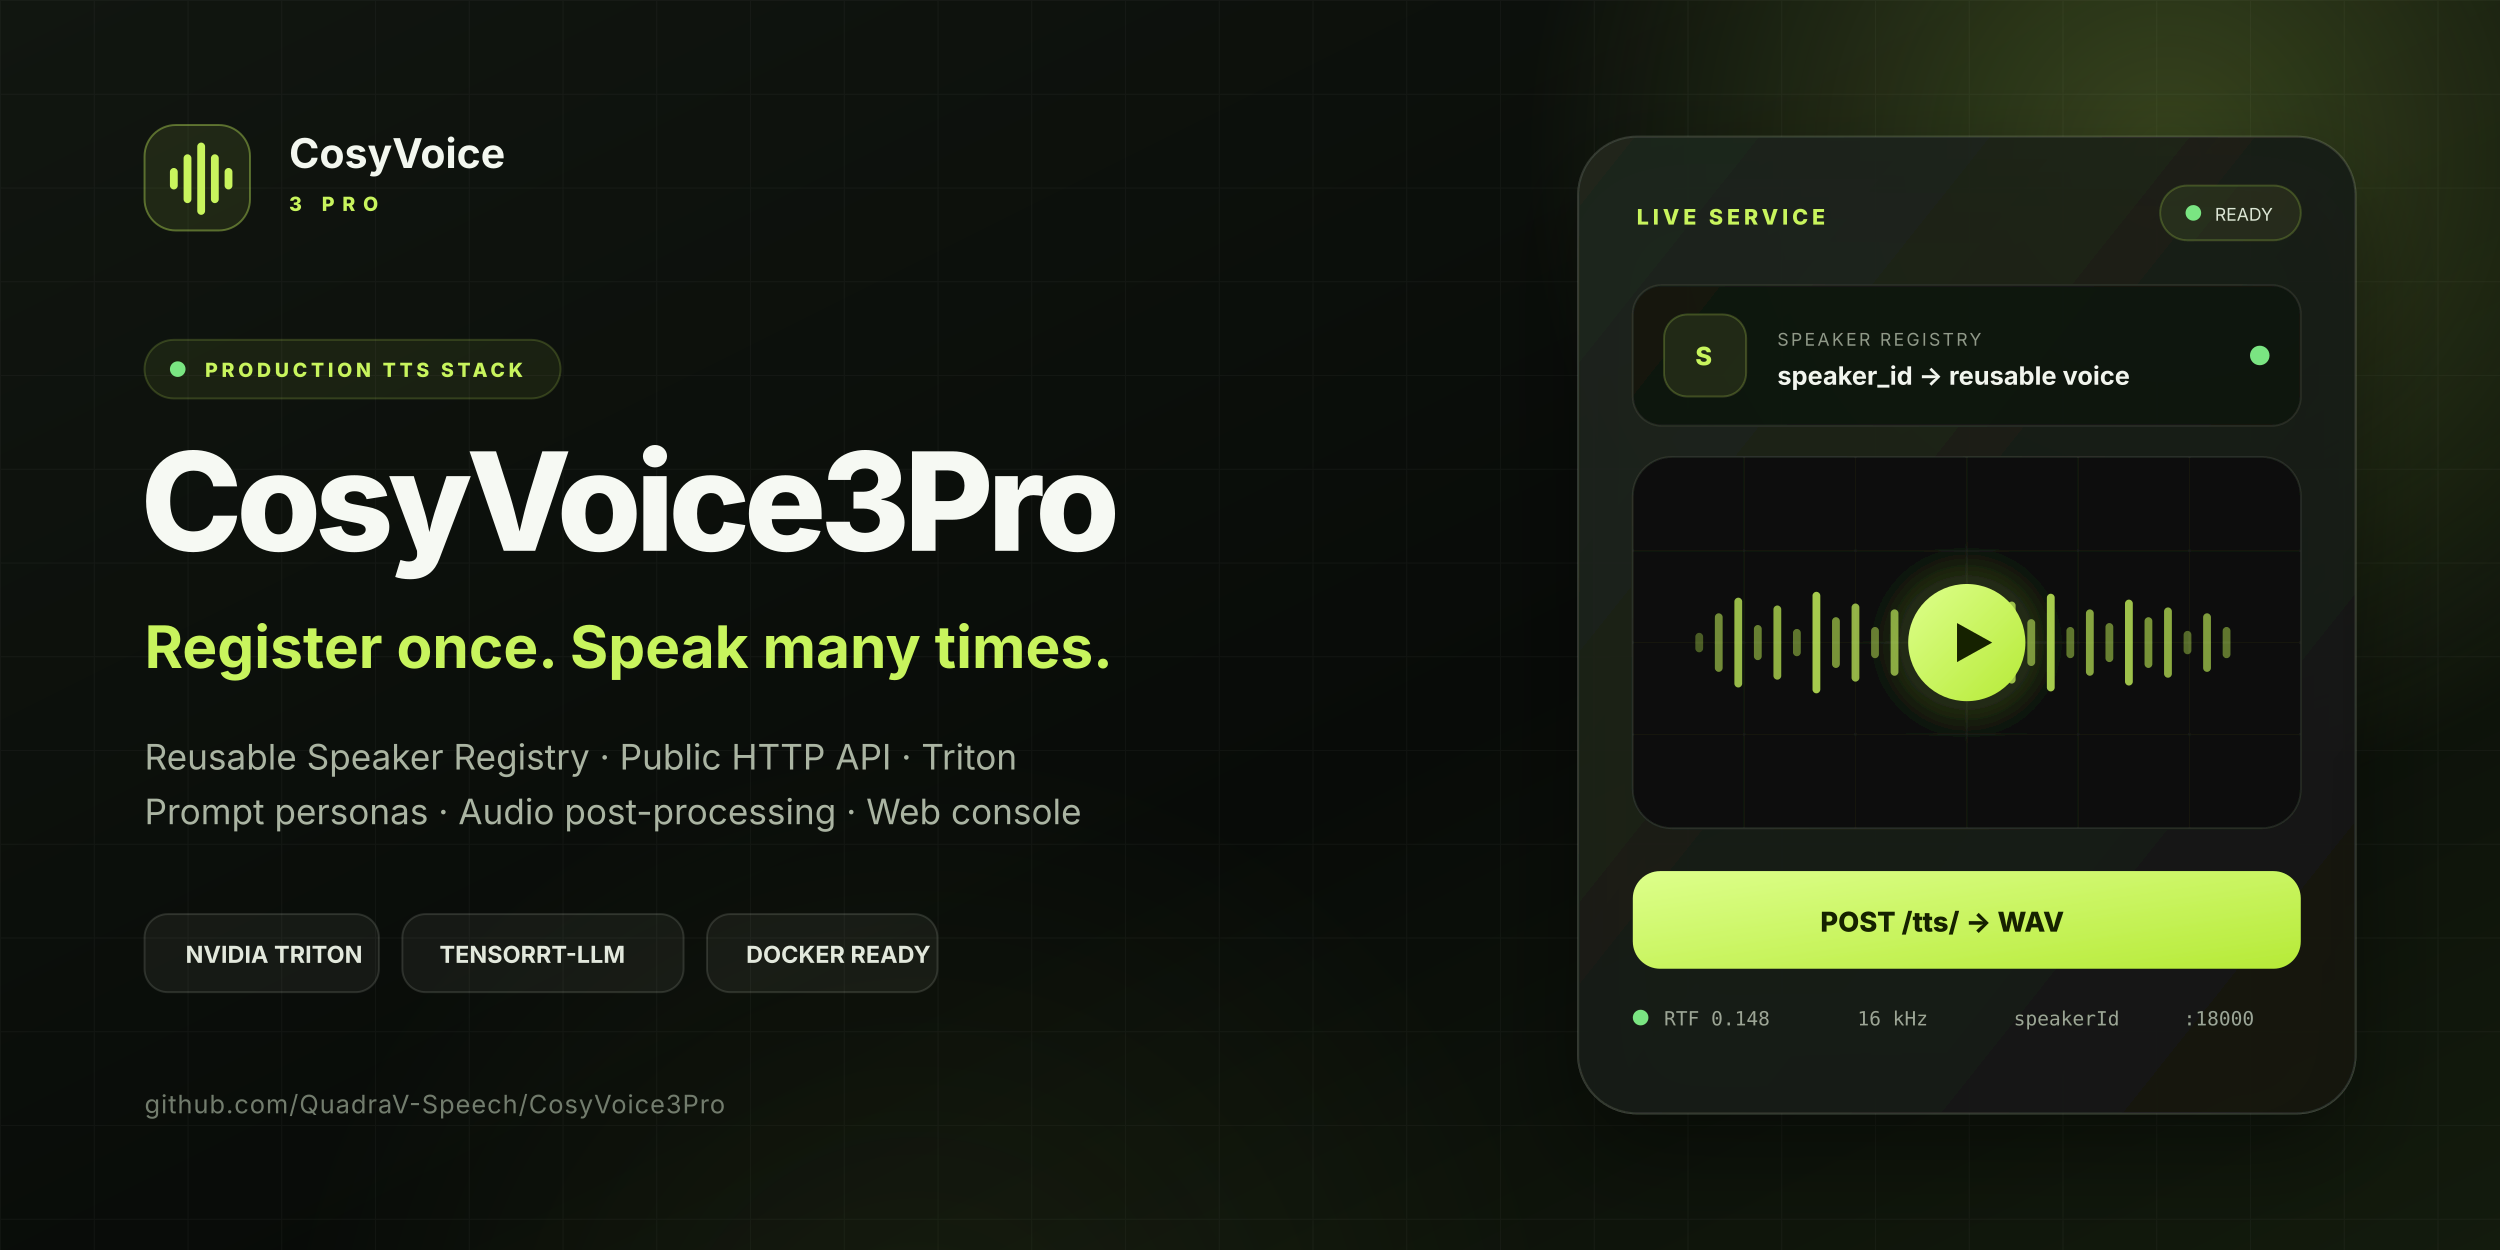
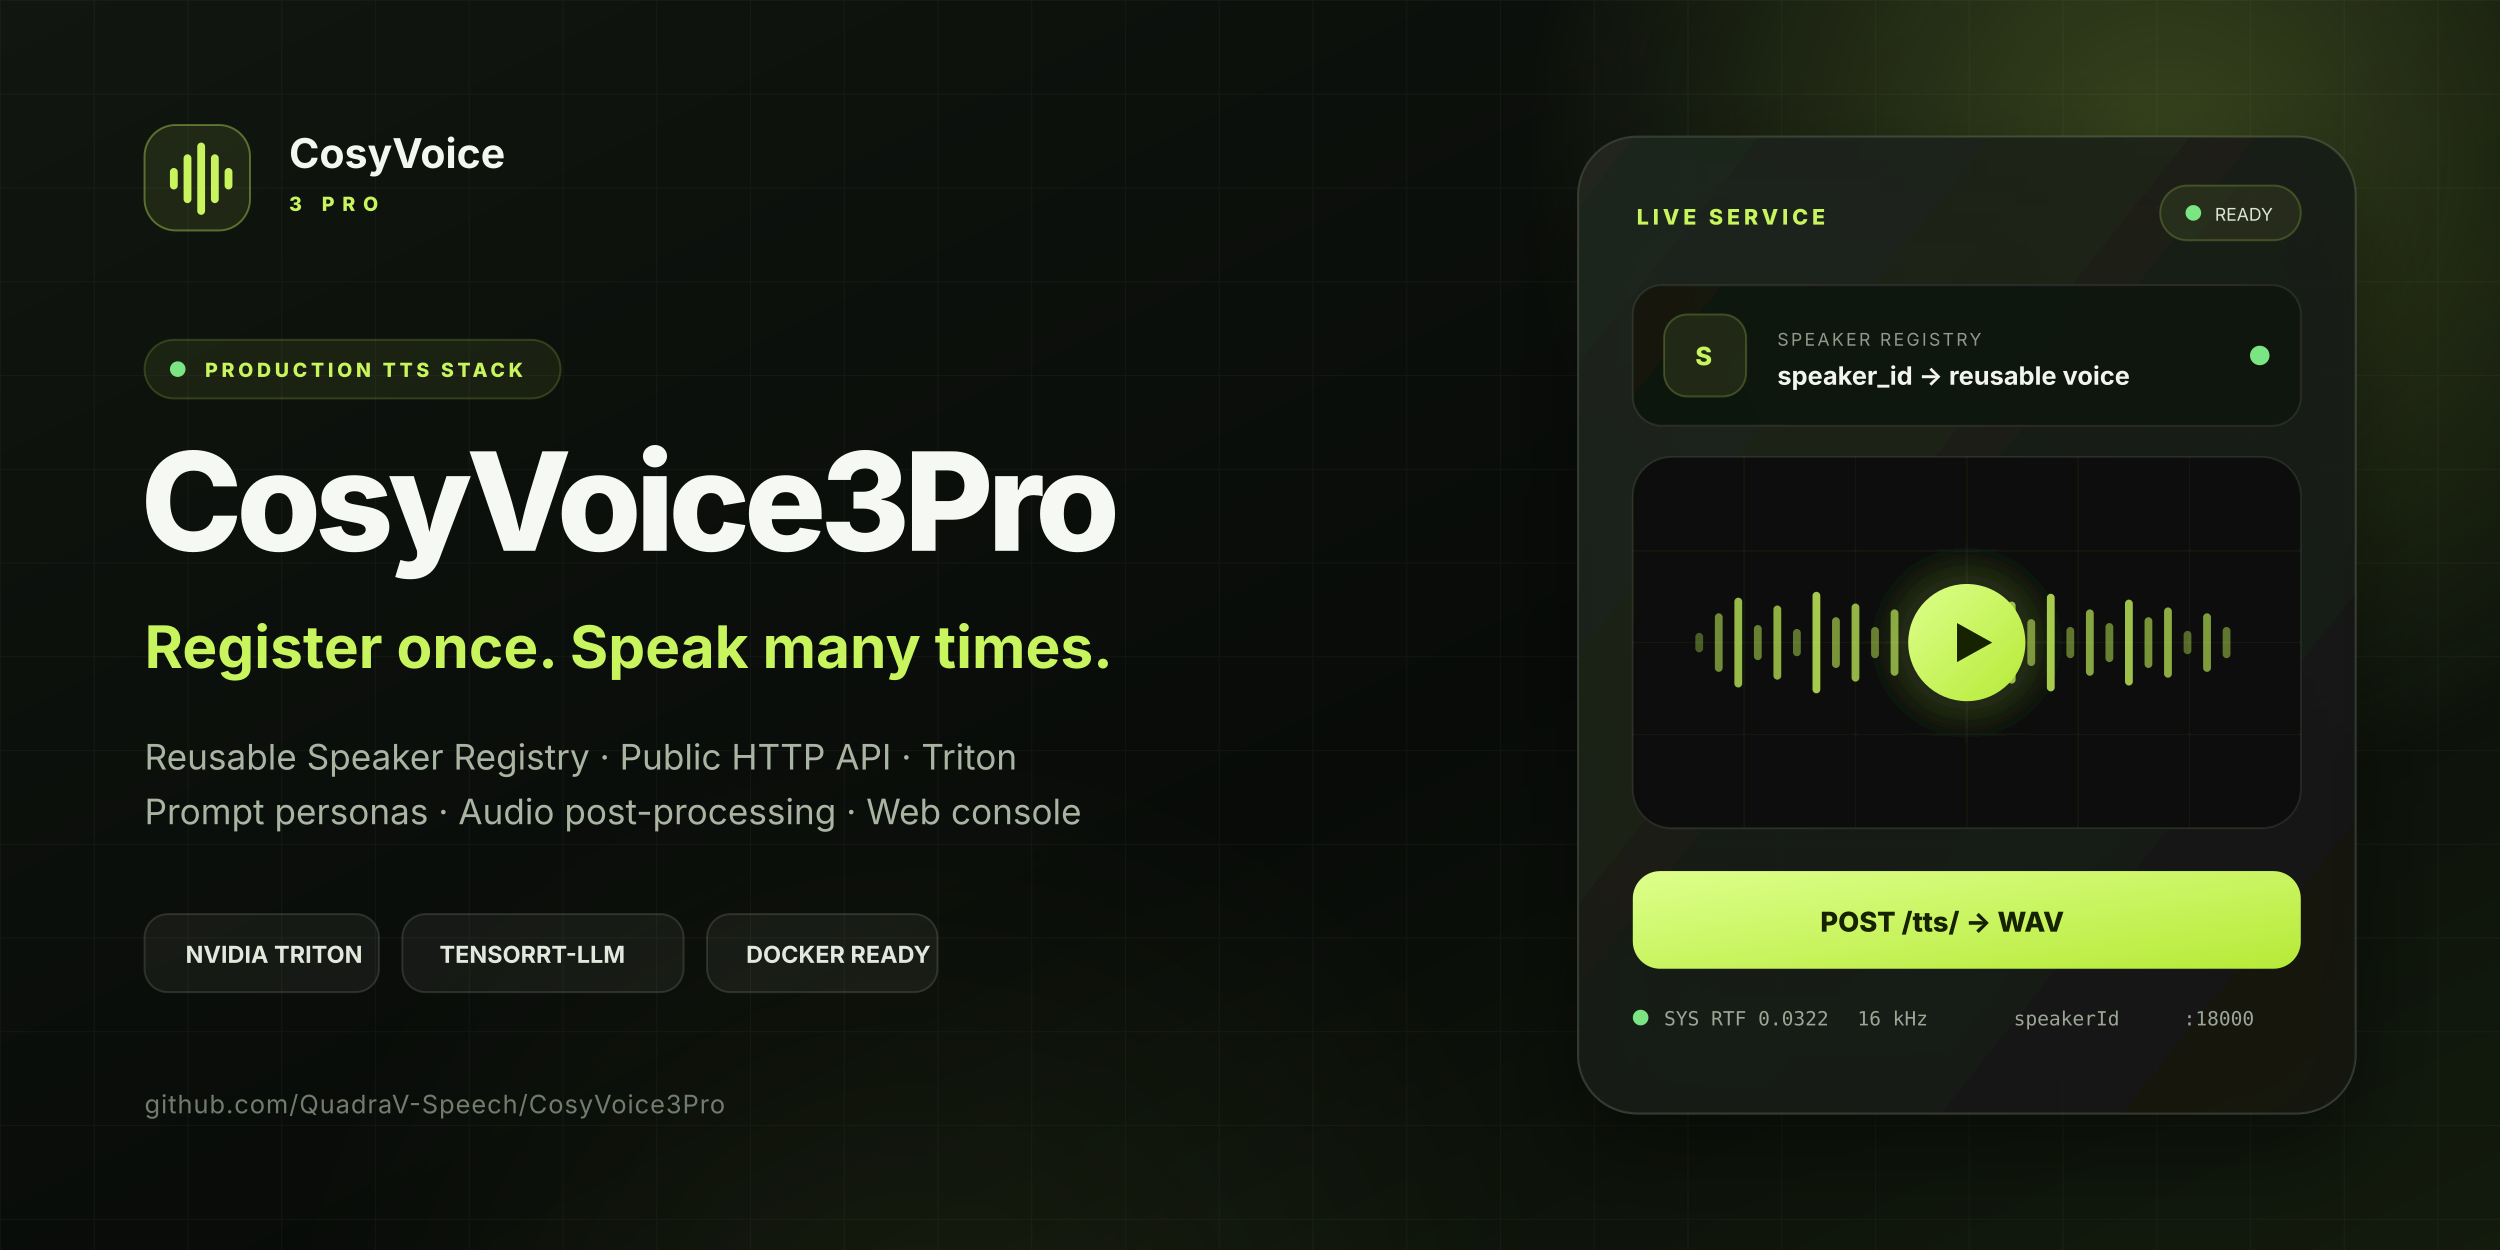
<svg xmlns="http://www.w3.org/2000/svg" width="1280" height="640" viewBox="0 0 1280 640" role="img" aria-labelledby="title desc">
  <defs>
    <linearGradient id="background" x1="0" y1="0" x2="1" y2="1">
      <stop offset="0" stop-color="#111610" />
      <stop offset=".58" stop-color="#080b08" />
      <stop offset="1" stop-color="#131b0d" />
    </linearGradient>
    <radialGradient id="glow">
      <stop offset="0" stop-color="#c8f45d" stop-opacity=".24" />
      <stop offset="1" stop-color="#c8f45d" stop-opacity="0" />
    </radialGradient>
    <linearGradient id="lime" x1="0" y1="0" x2="1" y2="1">
      <stop offset="0" stop-color="#ddff8b" />
      <stop offset="1" stop-color="#b6ea37" />
    </linearGradient>
    <linearGradient id="panel" x1="0" y1="0" x2="1" y2="1">
      <stop offset="0" stop-color="#20271d" stop-opacity=".94" />
      <stop offset="1" stop-color="#11150f" stop-opacity=".9" />
    </linearGradient>
    <pattern id="grid" width="48" height="48" patternUnits="userSpaceOnUse">
      <path d="M48 0H0V48" fill="none" stroke="#eff7e8" stroke-opacity=".035" />
    </pattern>
    <filter id="shadow" x="-30%" y="-30%" width="160%" height="160%">
      <feDropShadow dx="0" dy="20" stdDeviation="24" flood-color="#000" flood-opacity=".42" />
    </filter>
    <filter id="softGlow" x="-100%" y="-100%" width="300%" height="300%">
      <feGaussianBlur stdDeviation="7" />
    </filter>
  </defs>
  <rect width="1280" height="640" fill="url(#background)" />
  <rect width="1280" height="640" fill="url(#grid)" />
  <circle cx="1110" cy="80" r="330" fill="url(#glow)" />
  <circle cx="470" cy="710" r="330" fill="url(#glow)" opacity=".25" />
  <g transform="translate(74 64)">
    <rect width="54" height="54" rx="16" fill="#c8f45d" fill-opacity=".09" stroke="#c8f45d" stroke-opacity=".38" />
    <g fill="#c8f45d">
      <rect x="13" y="22" width="4" height="11" rx="2" />
      <rect x="20" y="15" width="4" height="25" rx="2" />
      <rect x="27" y="9" width="4" height="37" rx="2" />
      <rect x="34" y="15" width="4" height="25" rx="2" />
      <rect x="41" y="22" width="4" height="11" rx="2" />
    </g>
  </g>
  <g font-family="Inter, Segoe UI, Arial, sans-serif">
    <text x="148" y="86" fill="#f3f7ef" font-size="21" font-weight="700">CosyVoice</text>
    <text x="148" y="108" fill="#c8f45d" font-size="10" font-weight="800" letter-spacing="4">3 PRO</text>
    <g transform="translate(74 174)">
      <rect width="213" height="30" rx="15" fill="#c8f45d" fill-opacity=".07" stroke="#c8f45d" stroke-opacity=".18" />
      <circle cx="17" cy="15" r="4" fill="#7ae582" />
      <text x="31" y="19" fill="#c8f45d" font-size="10" font-weight="800" letter-spacing="1.9">PRODUCTION TTS STACK</text>
    </g>
    <text x="72" y="282" fill="#f6f9f3" font-size="70" font-weight="780" letter-spacing="-3">CosyVoice3Pro</text>
    <text x="74" y="342" fill="#c8f45d" font-size="30" font-weight="650">Register once. Speak many times.</text>
    <text x="74" y="394" fill="#aab4a2" font-size="18">Reusable Speaker Registry · Public HTTP API · Triton</text>
    <text x="74" y="422" fill="#aab4a2" font-size="18">Prompt personas · Audio post-processing · Web console</text>
    <g transform="translate(74 468)" font-size="12" font-weight="700">
      <g>
        <rect width="120" height="40" rx="12" fill="#eff7e8" fill-opacity=".055" stroke="#eff7e8" stroke-opacity=".13" />
        <text x="21" y="25" fill="#e2e8dc">NVIDIA TRITON</text>
      </g>
      <g transform="translate(132)">
        <rect width="144" height="40" rx="12" fill="#eff7e8" fill-opacity=".055" stroke="#eff7e8" stroke-opacity=".13" />
        <text x="19" y="25" fill="#e2e8dc">TENSORRT-LLM</text>
      </g>
      <g transform="translate(288)">
        <rect width="118" height="40" rx="12" fill="#eff7e8" fill-opacity=".055" stroke="#eff7e8" stroke-opacity=".13" />
        <text x="20" y="25" fill="#e2e8dc">DOCKER READY</text>
      </g>
    </g>
    <text x="74" y="570" fill="#727c6d" font-size="13" letter-spacing=".5">github.com/QuadraV-Speech/CosyVoice3Pro</text>
  </g>
  <g transform="translate(808 70)" filter="url(#shadow)">
    <rect width="398" height="500" rx="30" fill="url(#panel)" stroke="#eff7e8" stroke-opacity=".13" />
    <text x="30" y="45" fill="#c8f45d" font-family="Inter, Segoe UI, Arial, sans-serif" font-size="11" font-weight="800" letter-spacing="2">LIVE SERVICE</text>
    <rect x="298" y="25" width="72" height="28" rx="14" fill="#c8f45d" fill-opacity=".07" stroke="#c8f45d" stroke-opacity=".2" />
    <circle cx="315" cy="39" r="4" fill="#7ae582" />
    <text x="326" y="43" fill="#dce5d5" font-family="Inter, Segoe UI, Arial, sans-serif" font-size="9">READY</text>
    <g transform="translate(28 76)" font-family="Inter, Segoe UI, Arial, sans-serif">
      <rect width="342" height="72" rx="15" fill="#070a07" fill-opacity=".5" stroke="#eff7e8" stroke-opacity=".09" />
      <rect x="16" y="15" width="42" height="42" rx="12" fill="#c8f45d" fill-opacity=".09" stroke="#c8f45d" stroke-opacity=".22" />
      <text x="32" y="41" fill="#c8f45d" font-size="13" font-weight="800">S</text>
      <text x="74" y="31" fill="#8f9a88" font-size="9" letter-spacing="1.2">SPEAKER REGISTRY</text>
      <text x="74" y="51" fill="#f1f5ed" font-size="13" font-weight="700">speaker_id → reusable voice</text>
      <circle cx="321" cy="36" r="5" fill="#7ae582" />
    </g>
    <g transform="translate(28 164)">
      <rect width="342" height="190" rx="20" fill="#090c08" stroke="#eff7e8" stroke-opacity=".1" />
      <g stroke="#eff7e8" stroke-opacity=".04">
        <path d="M0 48H342M0 95H342M0 142H342" />
        <path d="M57 0V190M114 0V190M171 0V190M228 0V190M285 0V190" />
      </g>
      <g transform="translate(32 69)" fill="#c8f45d">
        <rect x="0" y="21" width="4" height="10" rx="2" opacity=".35" />
        <rect x="10" y="11" width="4" height="30" rx="2" opacity=".55" />
        <rect x="20" y="3" width="4" height="46" rx="2" opacity=".75" />
        <rect x="30" y="17" width="4" height="18" rx="2" opacity=".5" />
        <rect x="40" y="7" width="4" height="38" rx="2" opacity=".7" />
        <rect x="50" y="19" width="4" height="14" rx="2" opacity=".45" />
        <rect x="60" y="0" width="4" height="52" rx="2" opacity=".82" />
        <rect x="70" y="13" width="4" height="26" rx="2" opacity=".58" />
        <rect x="80" y="6" width="4" height="40" rx="2" opacity=".72" />
        <rect x="90" y="18" width="4" height="16" rx="2" opacity=".48" />
        <rect x="100" y="9" width="4" height="34" rx="2" opacity=".65" />
        <rect x="110" y="21" width="4" height="10" rx="2" opacity=".4" />
        <rect x="120" y="14" width="4" height="24" rx="2" opacity=".55" />
        <rect x="130" y="2" width="4" height="48" rx="2" opacity=".8" />
        <rect x="140" y="11" width="4" height="30" rx="2" opacity=".62" />
        <rect x="150" y="19" width="4" height="14" rx="2" opacity=".4" />
        <rect x="160" y="5" width="4" height="42" rx="2" opacity=".75" />
        <rect x="170" y="14" width="4" height="24" rx="2" opacity=".55" />
        <rect x="180" y="1" width="4" height="50" rx="2" opacity=".82" />
        <rect x="190" y="18" width="4" height="16" rx="2" opacity=".45" />
        <rect x="200" y="9" width="4" height="34" rx="2" opacity=".66" />
        <rect x="210" y="16" width="4" height="20" rx="2" opacity=".5" />
        <rect x="220" y="4" width="4" height="44" rx="2" opacity=".78" />
        <rect x="230" y="13" width="4" height="26" rx="2" opacity=".58" />
        <rect x="240" y="8" width="4" height="36" rx="2" opacity=".69" />
        <rect x="250" y="20" width="4" height="12" rx="2" opacity=".4" />
        <rect x="260" y="11" width="4" height="30" rx="2" opacity=".62" />
        <rect x="270" y="18" width="4" height="16" rx="2" opacity=".46" />
      </g>
      <circle cx="171" cy="95" r="42" fill="#c8f45d" fill-opacity=".14" filter="url(#softGlow)" />
      <circle cx="171" cy="95" r="30" fill="url(#lime)" />
      <path d="M166 85L184 95L166 105Z" fill="#172000" />
    </g>
    <g transform="translate(28 376)" font-family="Inter, Segoe UI, Arial, sans-serif">
      <rect width="342" height="50" rx="14" fill="url(#lime)" />
      <text x="96" y="31" fill="#172000" font-size="14" font-weight="800">POST /tts/ → WAV</text>
    </g>
    <g transform="translate(28 446)" font-family="SFMono-Regular, Consolas, monospace" font-size="10">
      <circle cx="4" cy="5" r="4" fill="#7ae582" />
-       <text x="16" y="9" fill="#9ca596">RTF 0.148</text>
+       <text x="16" y="9" fill="#9ca596">SYS RTF 0.0322</text>
      <text x="115" y="9" fill="#9ca596">16 kHz</text>
      <text x="195" y="9" fill="#9ca596">speakerId</text>
      <text x="282" y="9" fill="#9ca596">:18000</text>
    </g>
  </g>
</svg>
